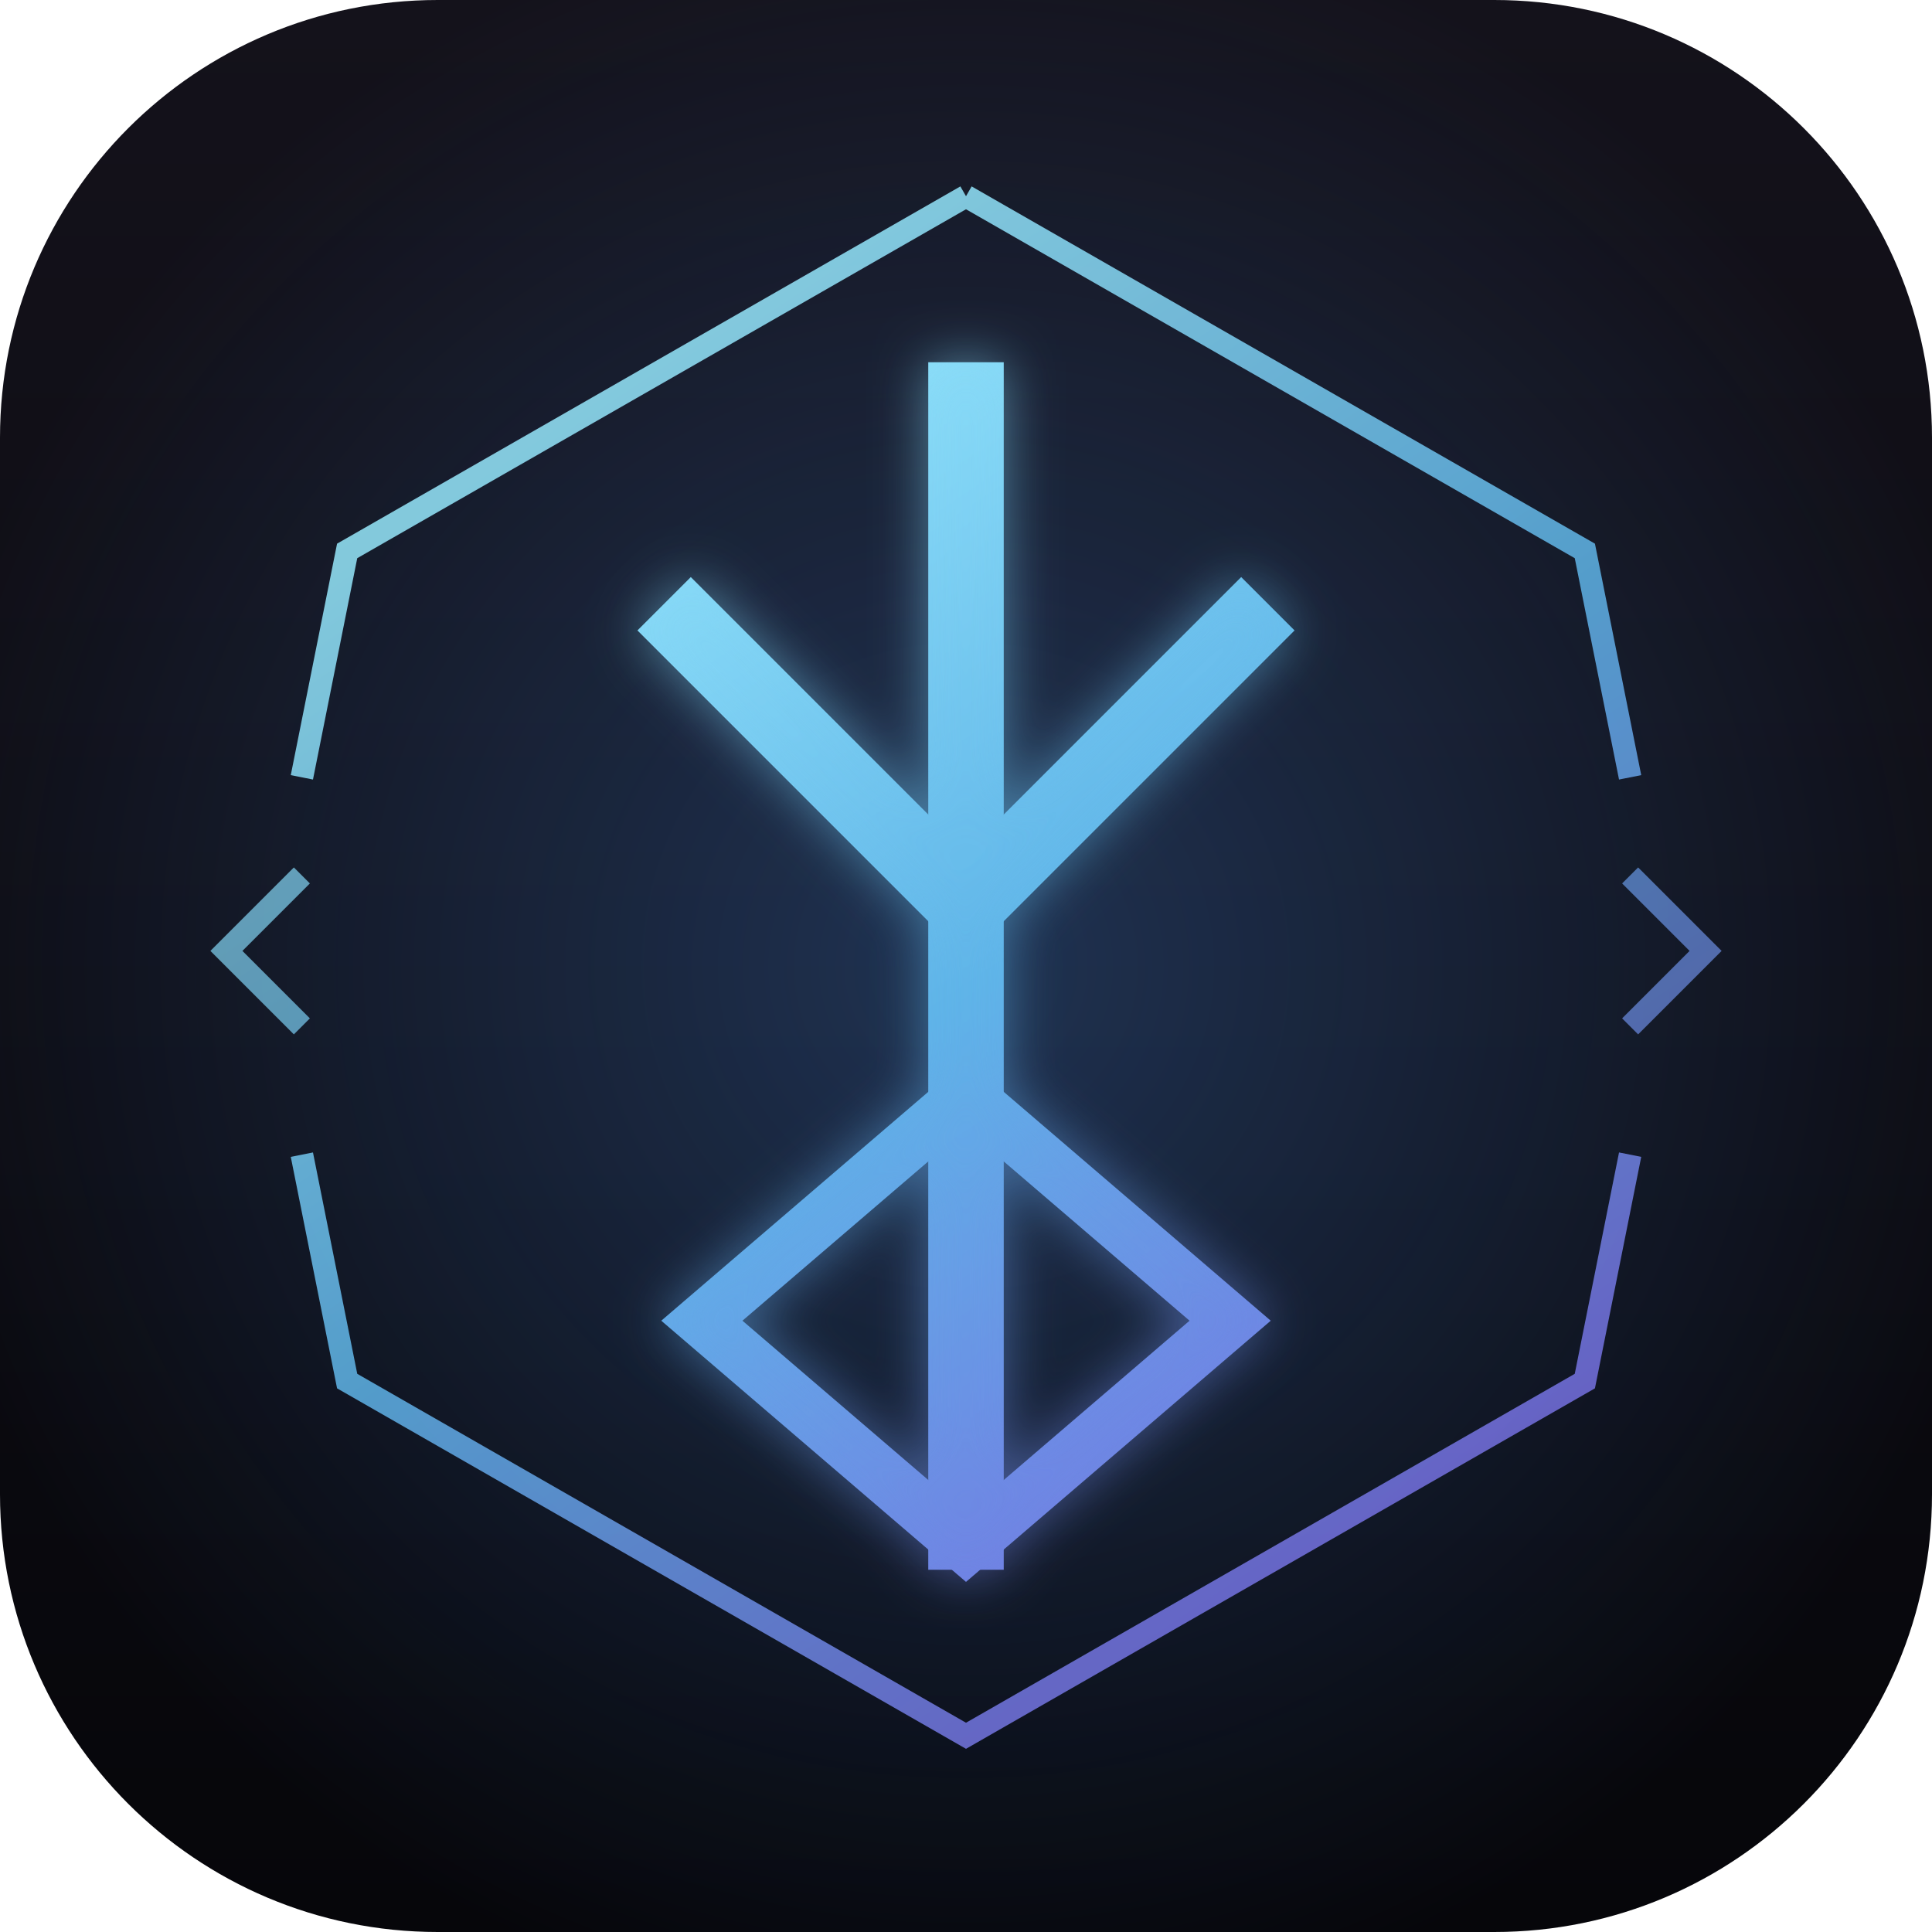
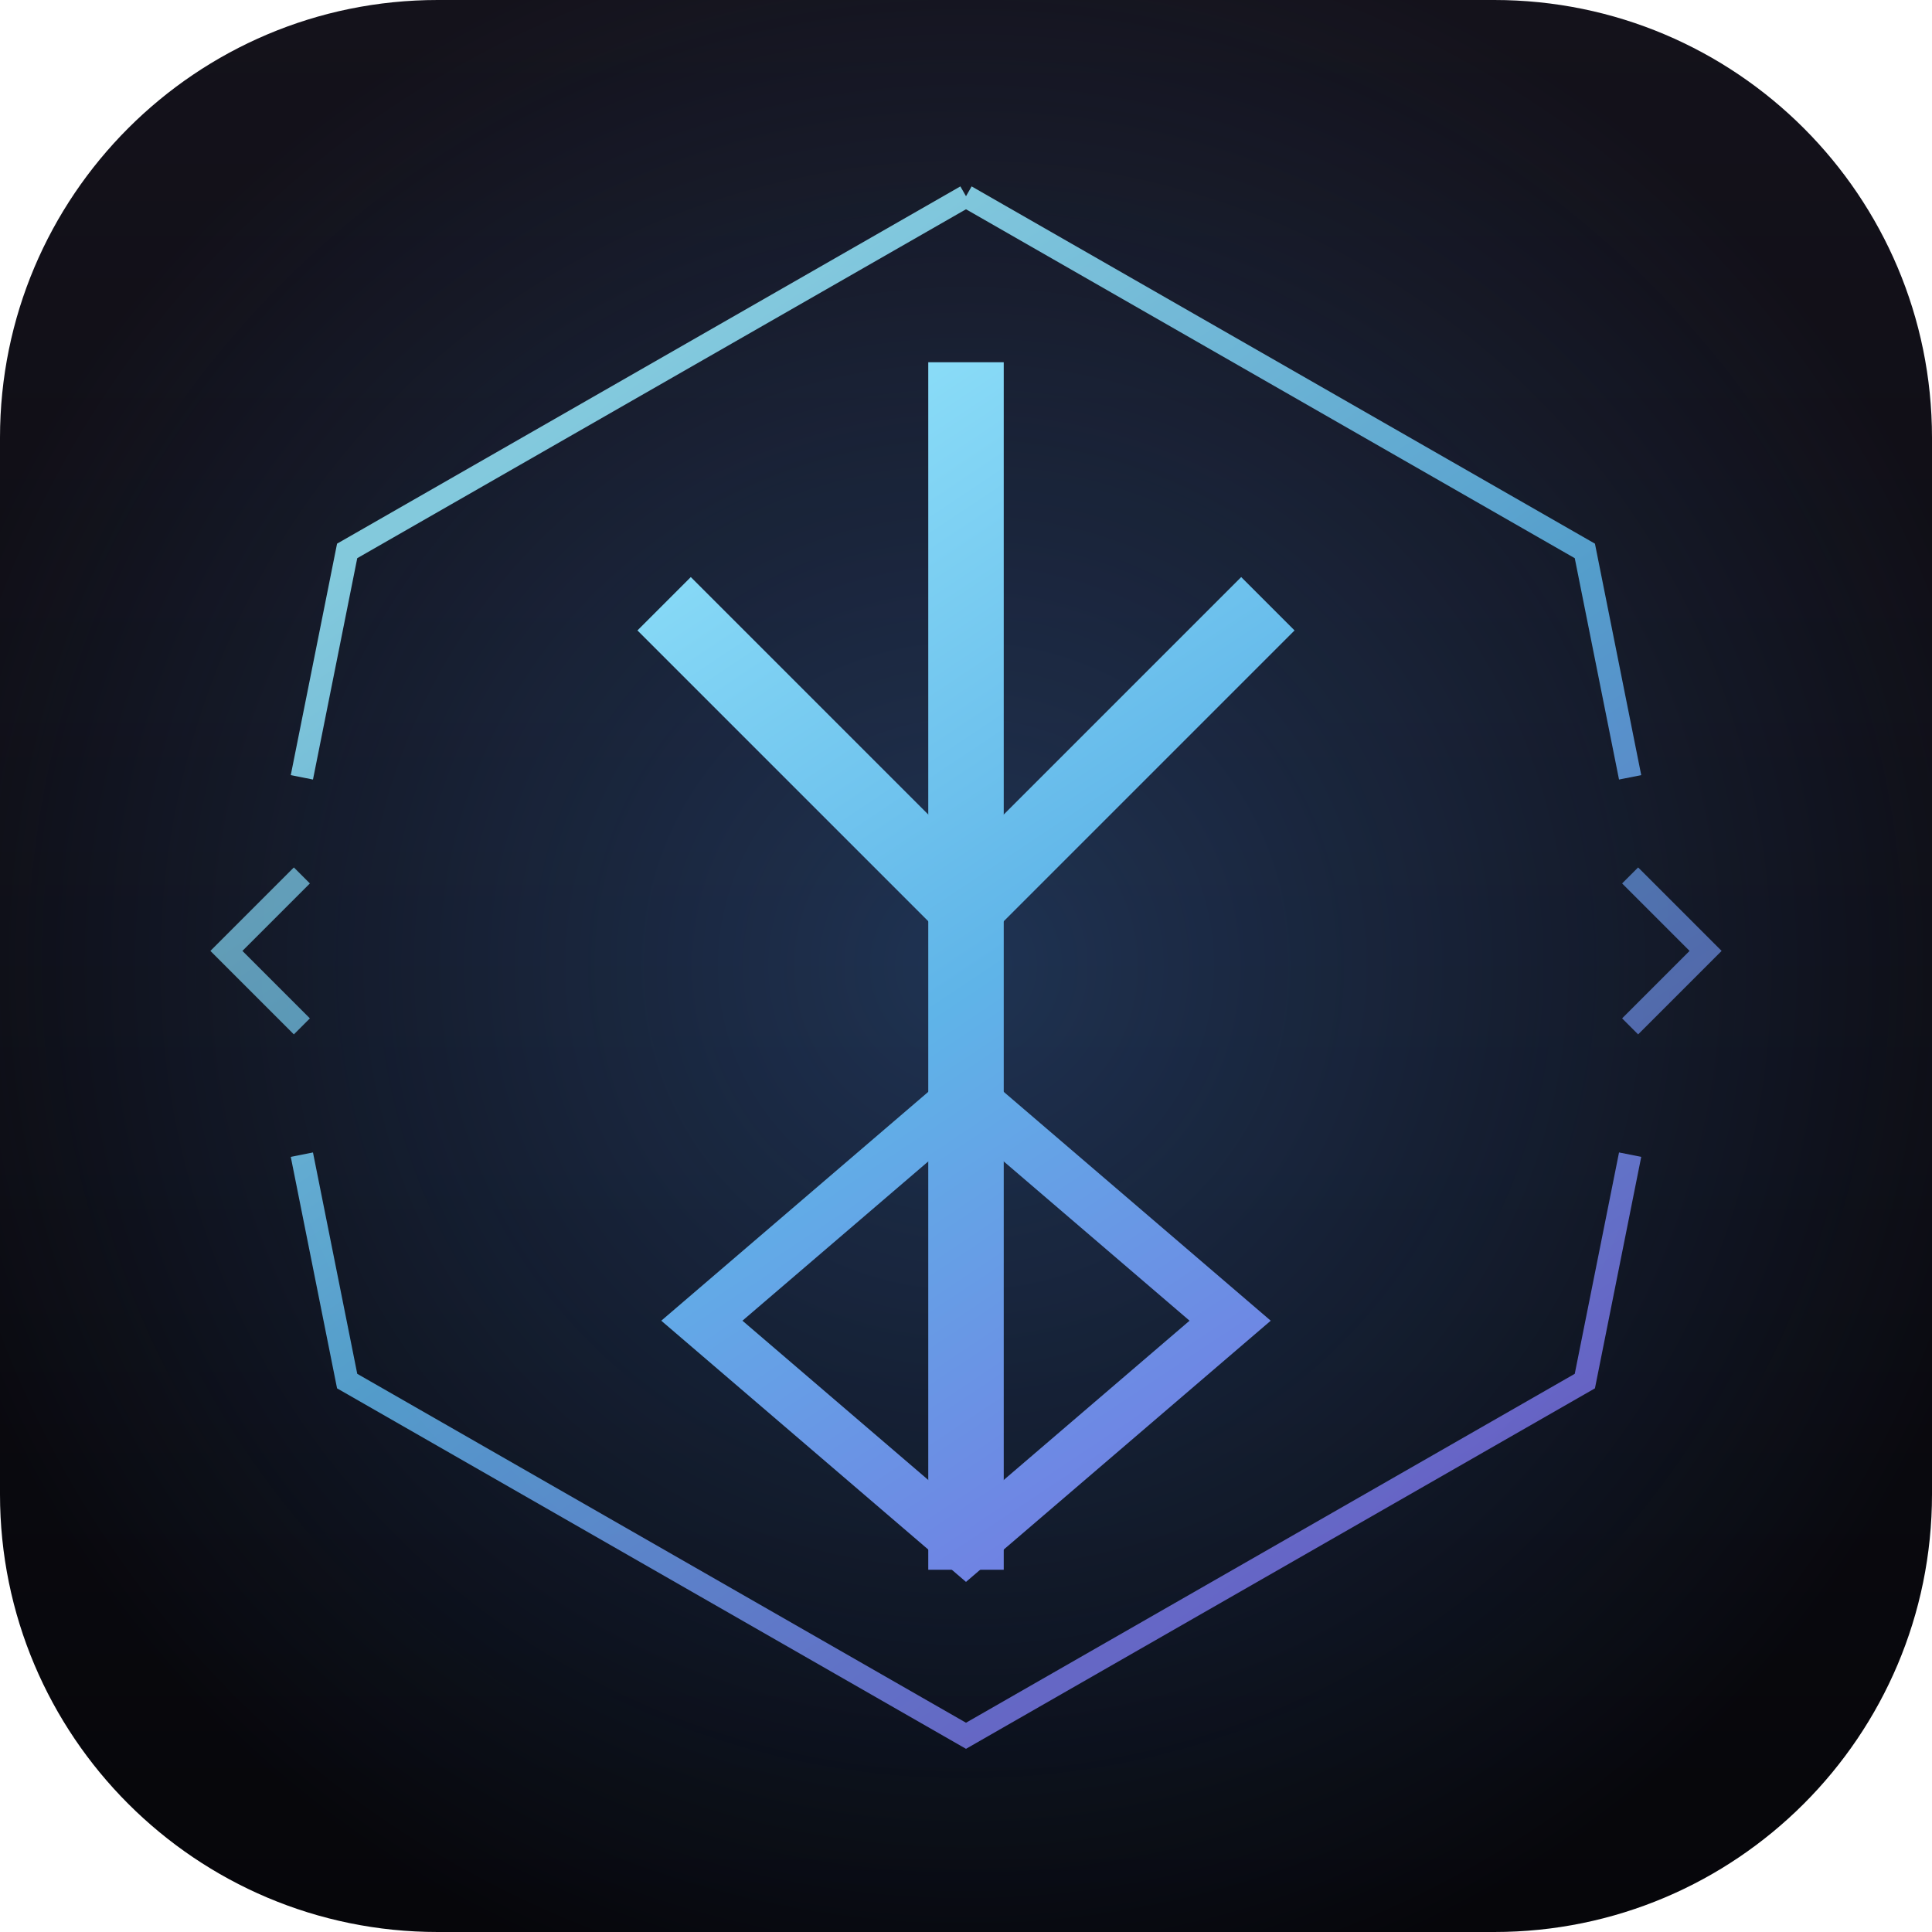
<svg xmlns="http://www.w3.org/2000/svg" viewBox="0 0 512 512" width="512" height="512">
  <defs>
    <linearGradient id="bg" x1="0" y1="0" x2="0" y2="1">
      <stop offset="0" stop-color="#14121b" />
      <stop offset="1" stop-color="#06060a" />
    </linearGradient>
    <linearGradient id="g" gradientUnits="userSpaceOnUse" x1="140" y1="80" x2="380" y2="440">
      <stop offset="0" stop-color="#9ff0ff" />
      <stop offset=".5" stop-color="#5fb4e8" />
      <stop offset="1" stop-color="#7a63e0" />
    </linearGradient>
    <radialGradient id="glow" cx=".5" cy=".5" r=".55">
      <stop offset="0" stop-color="#4a8de8" stop-opacity=".30" />
      <stop offset="1" stop-color="#4a8de8" stop-opacity="0" />
    </radialGradient>
-     <filter id="f" x="-30%" y="-30%" width="160%" height="160%">
-       <feGaussianBlur stdDeviation="7" />
-     </filter>
  </defs>
  <rect width="512" height="512" rx="116" fill="url(#bg)" />
  <rect width="512" height="512" rx="116" fill="url(#glow)" />
  <g fill="none" stroke="url(#g)" stroke-width="6" stroke-linejoin="miter" opacity=".85">
    <path d="M256 52 L420 146 L432 206" />
    <path d="M432 306 L420 366 L256 460 L92 366 L80 306" />
    <path d="M80 206 L92 146 L256 52" />
  </g>
  <g fill="none" stroke="url(#g)" stroke-width="6" opacity=".7">
    <path d="M432 232 L452 252 L432 272" />
    <path d="M80 232 L60 252 L80 272" />
  </g>
  <g id="r" fill="none" stroke="url(#g)" stroke-width="20" stroke-linejoin="miter" stroke-linecap="butt" stroke-miterlimit="10">
    <path d="M256 96 V416" />
    <path d="M176 160 L256 240 L336 160" />
    <path d="M256 290 L326 350 L256 410 L186 350 Z" stroke-width="14" />
  </g>
-   <use href="#r" filter="url(#f)" opacity=".55" />
</svg>
